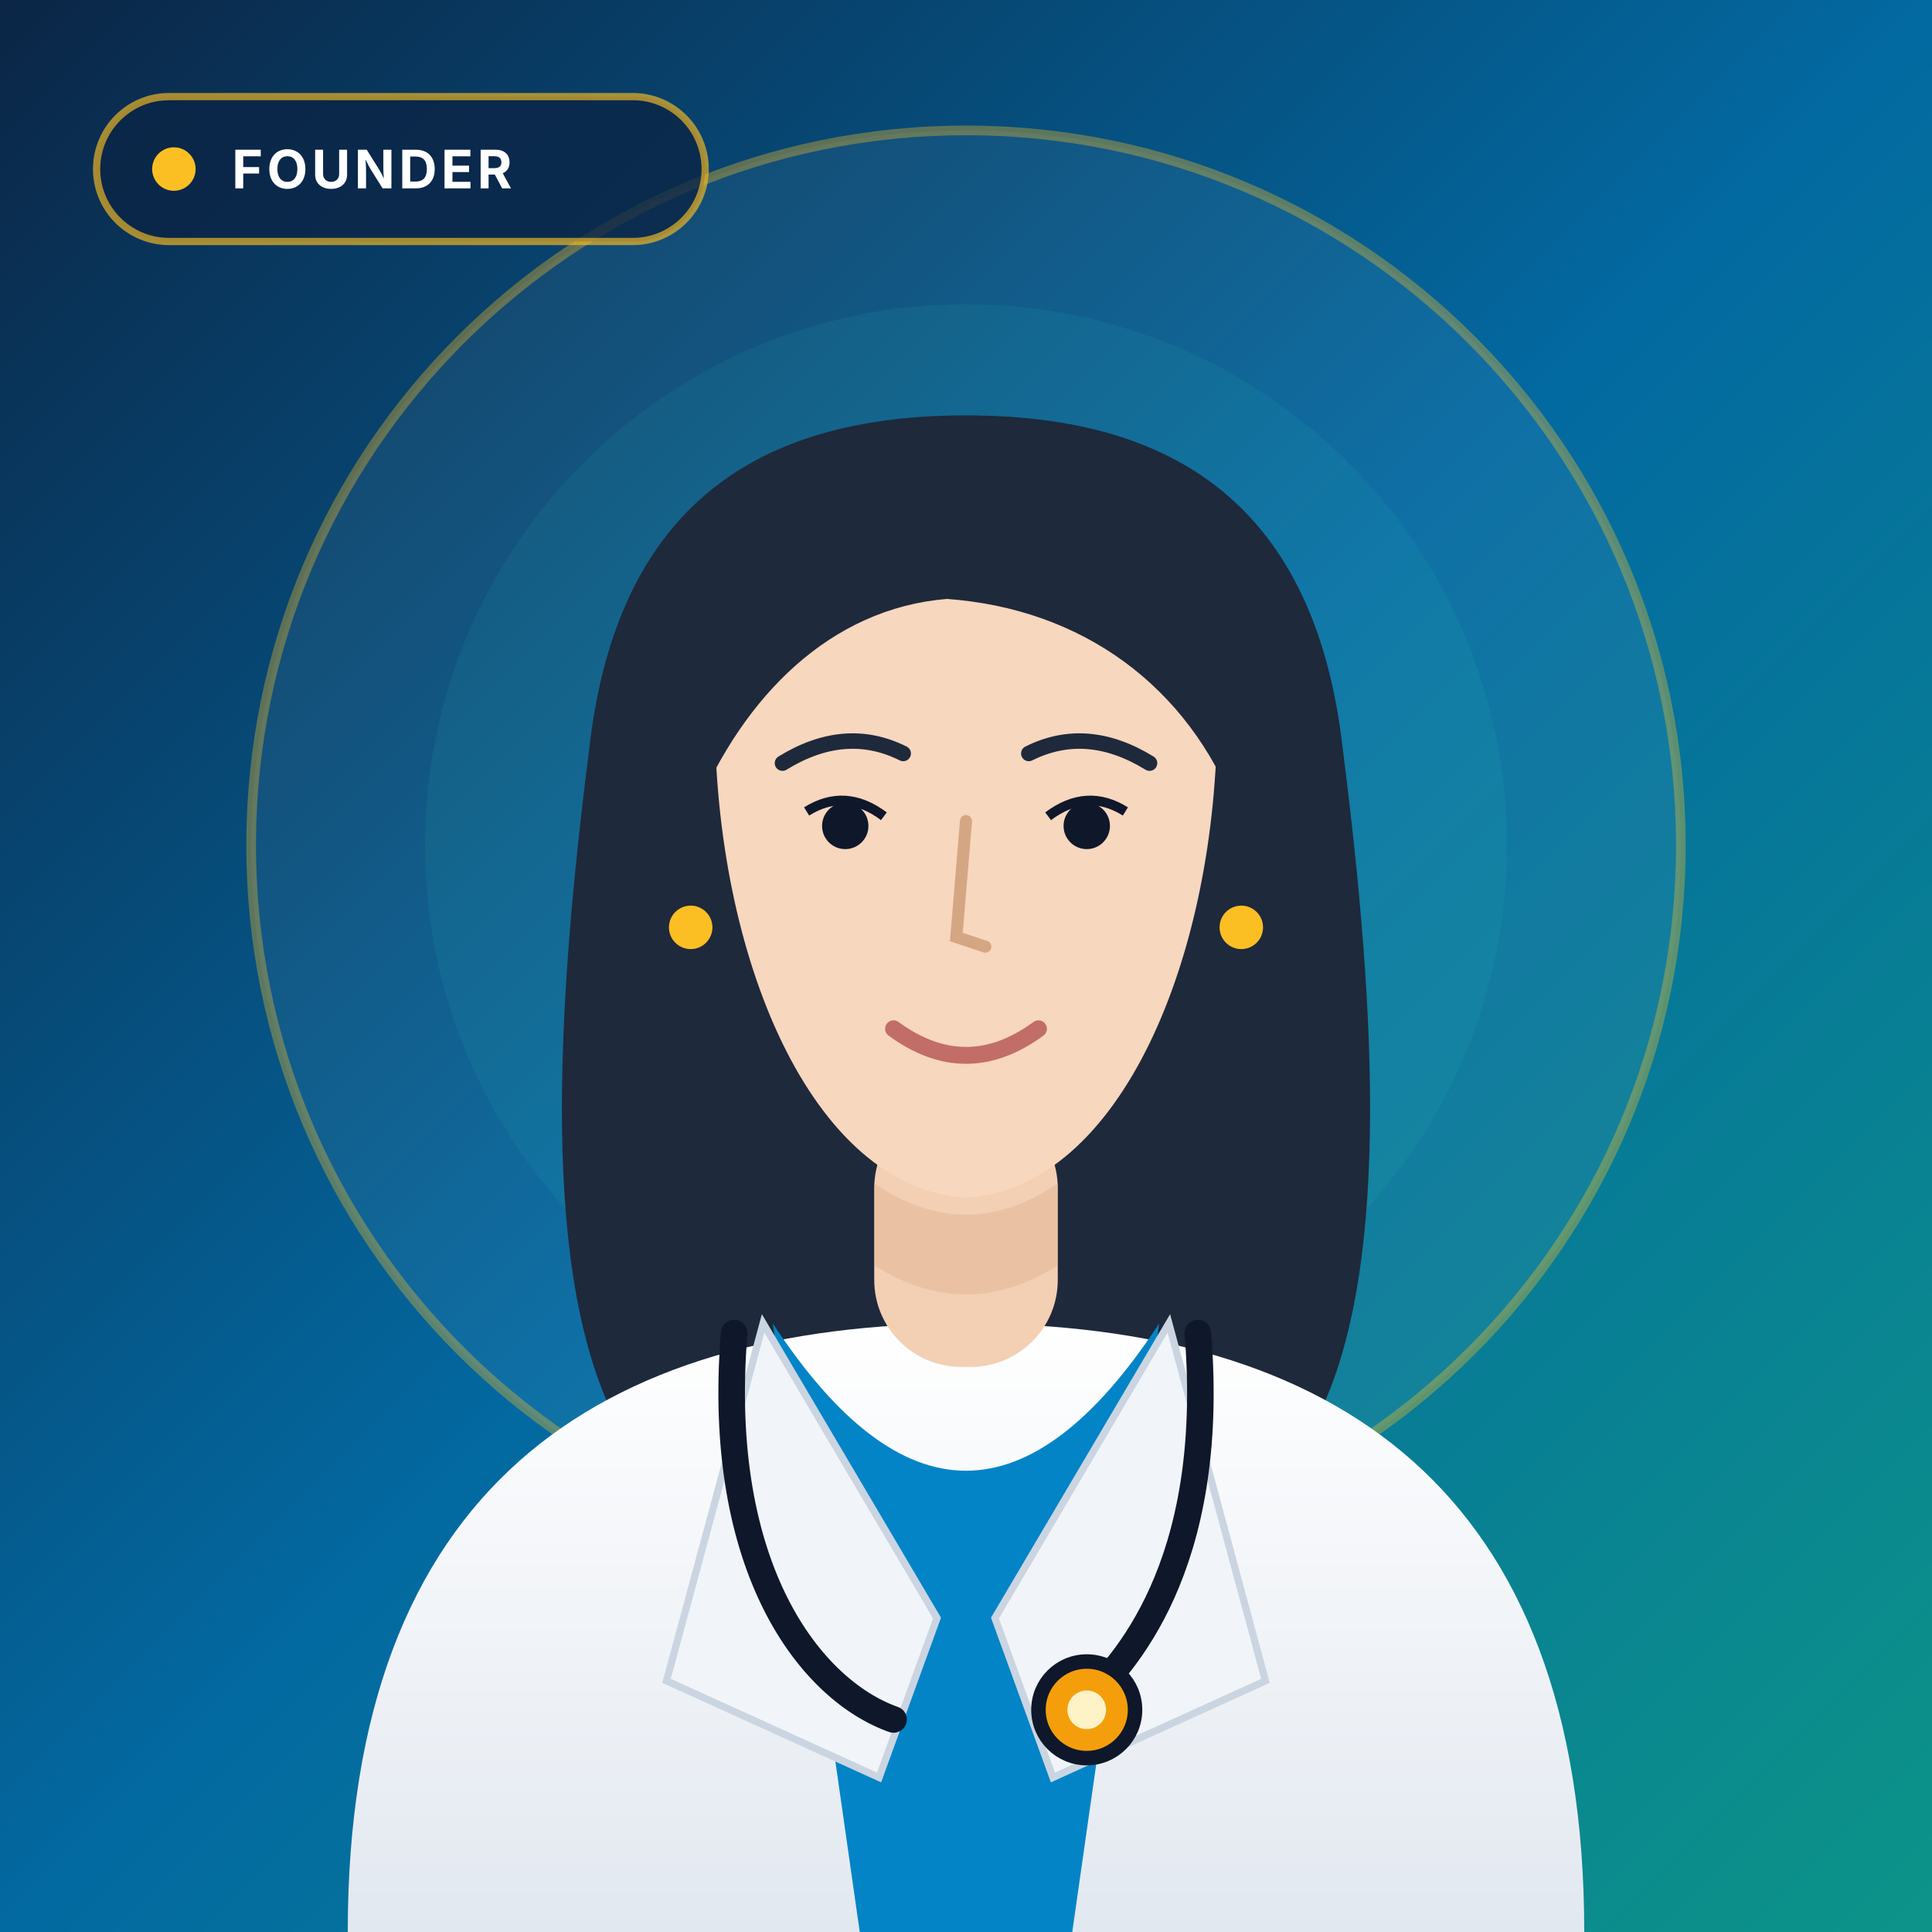
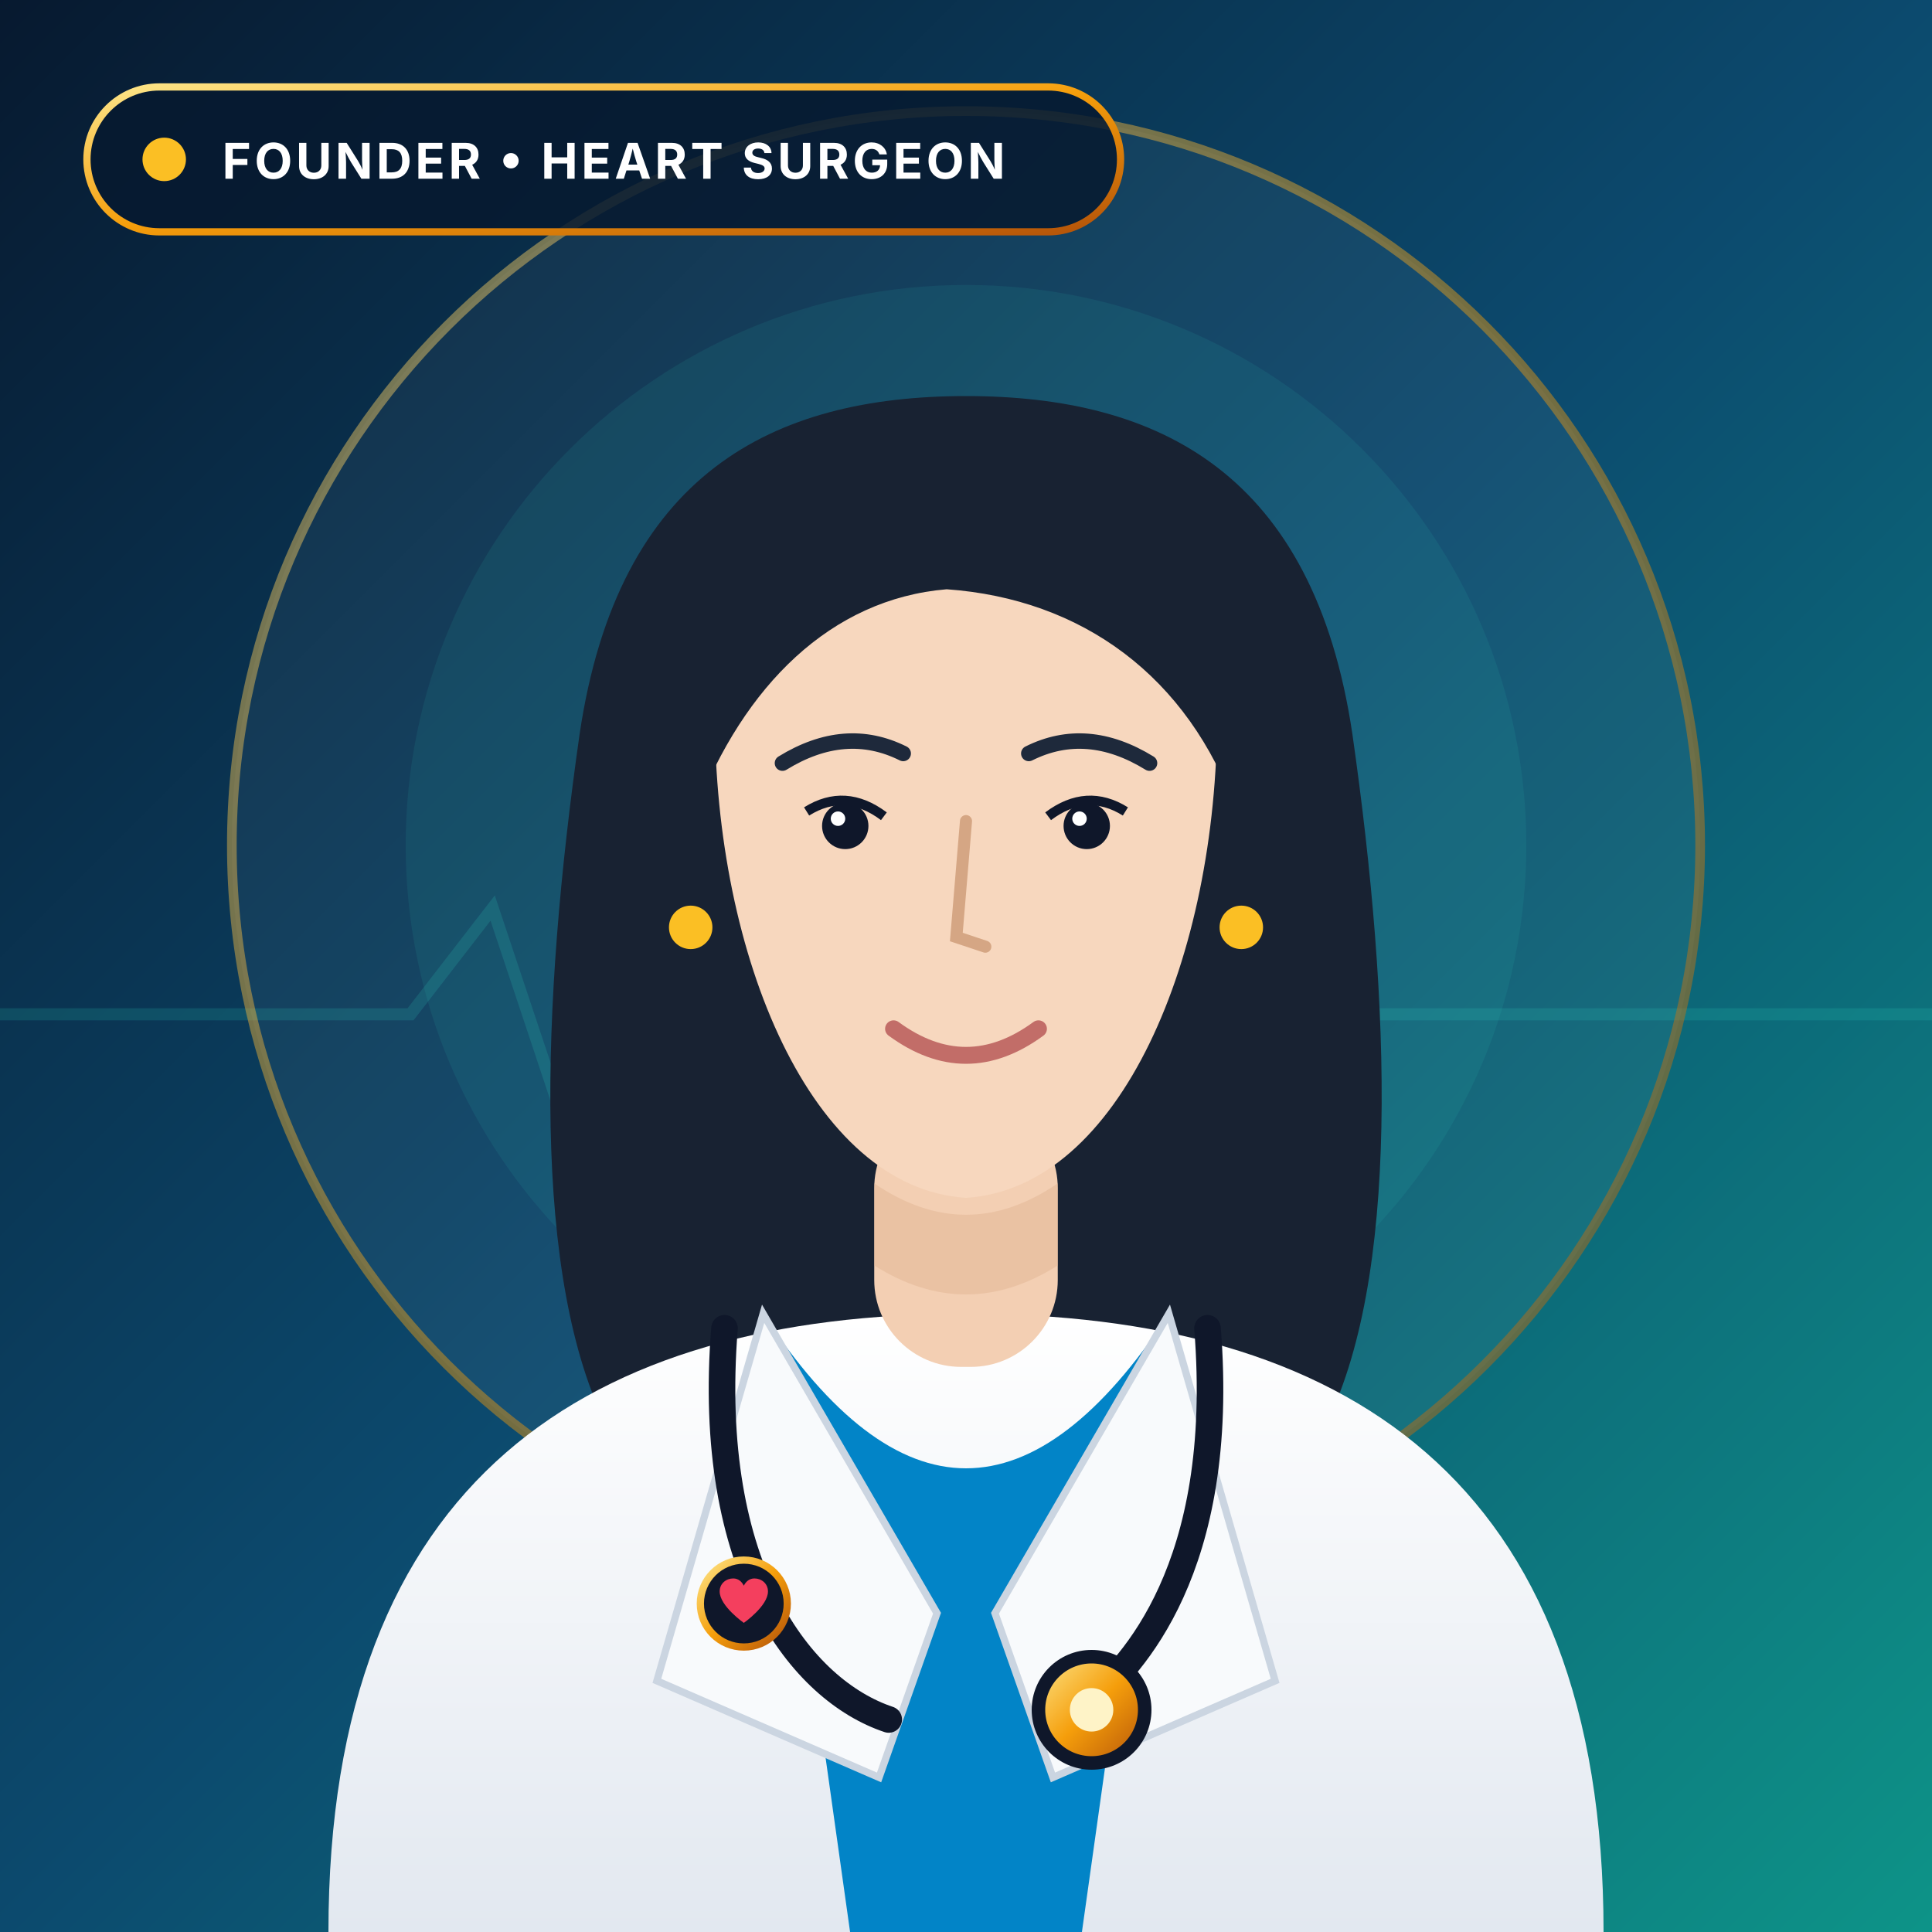
<svg xmlns="http://www.w3.org/2000/svg" viewBox="0 0 400 400" width="400" height="400">
  <defs>
    <linearGradient id="bgFounderF" x1="0%" y1="0%" x2="100%" y2="100%">
-       <stop offset="0%" stop-color="#0B2545" />
-       <stop offset="50%" stop-color="#0369A1" />
+       <stop offset="0%" stop-color="#07192F" />
+       <stop offset="50%" stop-color="#0C4A6E" />
      <stop offset="100%" stop-color="#0D9488" />
    </linearGradient>
    <linearGradient id="coatFounderF" x1="0%" y1="0%" x2="0%" y2="100%">
      <stop offset="0%" stop-color="#FFFFFF" />
      <stop offset="100%" stop-color="#E2E8F0" />
+     </linearGradient>
+     <linearGradient id="goldRing" x1="0%" y1="0%" x2="100%" y2="100%">
+       <stop offset="0%" stop-color="#FDE68A" />
+       <stop offset="50%" stop-color="#F59E0B" />
+       <stop offset="100%" stop-color="#B45309" />
    </linearGradient>
    <clipPath id="clipFounderF">
      <rect x="0" y="0" width="400" height="400" />
    </clipPath>
  </defs>
  <g clip-path="url(#clipFounderF)">
    <rect width="400" height="400" fill="url(#bgFounderF)" />
-     <circle cx="200" cy="175" r="148" fill="rgba(255,255,255,0.05)" stroke="rgba(251,191,36,0.35)" stroke-width="2" />
-     <circle cx="200" cy="175" r="112" fill="rgba(45,212,191,0.08)" />
-     <path d="M 122,155 C 115,210 112,265 128,295 L 272,295 C 288,265 285,210 278,155 C 272,102 240,86 200,86 C 160,86 128,102 122,155 Z" fill="#1E293B" />
-     <path d="M 72,400 C 72,308 124,274 200,274 C 276,274 328,308 328,400 Z" fill="url(#coatFounderF)" />
-     <path d="M 160,274 Q 200,335 240,274 L 222,400 L 178,400 Z" fill="#0284C7" />
-     <path d="M 158,274 L 138,348 L 182,368 L 194,335 Z" fill="#F1F5F9" stroke="#CBD5E1" stroke-width="1.5" />
-     <path d="M 242,274 L 262,348 L 218,368 L 206,335 Z" fill="#F1F5F9" stroke="#CBD5E1" stroke-width="1.5" />
-     <path d="M 152,276 C 148,325 168,350 185,356" stroke="#0F172A" stroke-width="5.5" stroke-linecap="round" fill="none" />
-     <path d="M 248,276 C 252,325 232,345 225,352" stroke="#0F172A" stroke-width="5.5" stroke-linecap="round" fill="none" />
-     <circle cx="225" cy="354" r="10" fill="#F59E0B" stroke="#0F172A" stroke-width="3" />
-     <circle cx="225" cy="354" r="4" fill="#FEF3C7" />
+     <path d="M 0,210 L 85,210 L 102,188 L 118,236 L 136,158 L 154,242 L 170,198 L 186,210 L 400,210" stroke="rgba(45,212,191,0.16)" stroke-width="2.5" fill="none" />
+     <circle cx="200" cy="175" r="152" fill="rgba(255,255,255,0.04)" stroke="url(#goldRing)" stroke-opacity="0.45" stroke-width="2" />
+     <circle cx="200" cy="175" r="116" fill="rgba(45,212,191,0.09)" />
+     <path d="M 120,152 C 112,208 110,265 126,296 L 274,296 C 290,265 288,208 280,152 C 272,98 240,82 200,82 C 160,82 128,98 120,152 Z" fill="#182232" />
+     <path d="M 68,400 C 68,306 122,272 200,272 C 278,272 332,306 332,400 Z" fill="url(#coatFounderF)" />
+     <path d="M 158,272 Q 200,336 242,272 L 224,400 L 176,400 Z" fill="#0284C7" />
+     <path d="M 158,272 L 136,348 L 182,368 L 194,334 Z" fill="#F8FAFC" stroke="#CBD5E1" stroke-width="1.5" />
+     <path d="M 242,272 L 264,348 L 218,368 L 206,334 Z" fill="#F8FAFC" stroke="#CBD5E1" stroke-width="1.5" />
+     <path d="M 150,275 C 146,325 166,350 184,356" stroke="#0F172A" stroke-width="5.5" stroke-linecap="round" fill="none" />
+     <path d="M 250,275 C 254,325 234,345 226,352" stroke="#0F172A" stroke-width="5.5" stroke-linecap="round" fill="none" />
+     <circle cx="226" cy="354" r="11" fill="url(#goldRing)" stroke="#0F172A" stroke-width="2.8" />
+     <circle cx="226" cy="354" r="4.5" fill="#FEF3C7" />
+     <circle cx="154" cy="332" r="9" fill="#0F172A" stroke="url(#goldRing)" stroke-width="1.5" />
+     <path d="M 154,336 C 154,336 149,332.5 149,329.5 C 149,327.8 150.4,326.8 151.8,326.8 C 152.9,326.8 153.6,327.5 154,328.3 C 154.4,327.5 155.1,326.8 156.2,326.8 C 157.6,326.8 159,327.8 159,329.5 C 159,332.5 154,336 154,336 Z" fill="#F43F5E" />
    <rect x="181" y="228" width="38" height="55" rx="18" fill="#F3CFB3" />
    <path d="M 181,245 Q 200,258 219,245 L 219,262 Q 200,274 181,262 Z" fill="#DFB290" opacity="0.45" />
    <circle cx="143" cy="192" r="4.5" fill="#FBBF24" />
    <circle cx="257" cy="192" r="4.5" fill="#FBBF24" />
    <path d="M 148,148 C 148,108 252,108 252,148 C 252,198 232,246 200,248 C 168,246 148,198 148,148 Z" fill="#F7D7BE" />
    <path d="M 162,158 Q 175,150 187,156" stroke="#1E293B" stroke-width="3.2" stroke-linecap="round" fill="none" />
    <path d="M 213,156 Q 225,150 238,158" stroke="#1E293B" stroke-width="3.2" stroke-linecap="round" fill="none" />
    <circle cx="175" cy="171" r="4.8" fill="#0F172A" />
+     <circle cx="173.5" cy="169.5" r="1.5" fill="#FFFFFF" />
    <path d="M 167,168 Q 175,163 183,169" stroke="#0F172A" stroke-width="2" fill="none" />
    <circle cx="225" cy="171" r="4.8" fill="#0F172A" />
+     <circle cx="223.5" cy="169.5" r="1.5" fill="#FFFFFF" />
    <path d="M 217,169 Q 225,163 233,168" stroke="#0F172A" stroke-width="2" fill="none" />
    <path d="M 200,170 L 198,194 L 204,196" stroke="#D5A684" stroke-width="2.5" stroke-linecap="round" fill="none" />
    <path d="M 185,213 Q 200,224 215,213" stroke="#C26D68" stroke-width="3.5" stroke-linecap="round" fill="none" />
-     <path d="M 144,168 C 142,126 170,104 205,104 C 235,104 256,128 256,168 C 246,142 224,126 196,124 C 172,126 154,144 144,168 Z" fill="#1E293B" />
-     <rect x="20" y="20" width="126" height="30" rx="15" fill="rgba(11, 37, 69, 0.78)" stroke="rgba(251, 191, 36, 0.65)" stroke-width="1.5" />
-     <circle cx="36" cy="35" r="4.5" fill="#FBBF24" />
-     <text x="48" y="39" font-family="'Plus Jakarta Sans', 'Inter', sans-serif" font-size="11" font-weight="700" fill="#FFFFFF" letter-spacing="0.8px">FOUNDER</text>
+     <path d="M 144,168 C 142,124 170,102 205,102 C 235,102 256,126 256,168 C 246,140 224,124 196,122 C 172,124 154,142 144,168 Z" fill="#182232" />
+     <rect x="18" y="18" width="214" height="30" rx="15" fill="rgba(7, 25, 47, 0.85)" stroke="url(#goldRing)" stroke-width="1.5" />
+     <circle cx="34" cy="33" r="4.5" fill="#FBBF24" />
+     <text x="46" y="37" font-family="'Plus Jakarta Sans', 'Inter', sans-serif" font-size="10.2" font-weight="700" fill="#FFFFFF" letter-spacing="0.7px">FOUNDER • HEART SURGEON</text>
  </g>
</svg>
